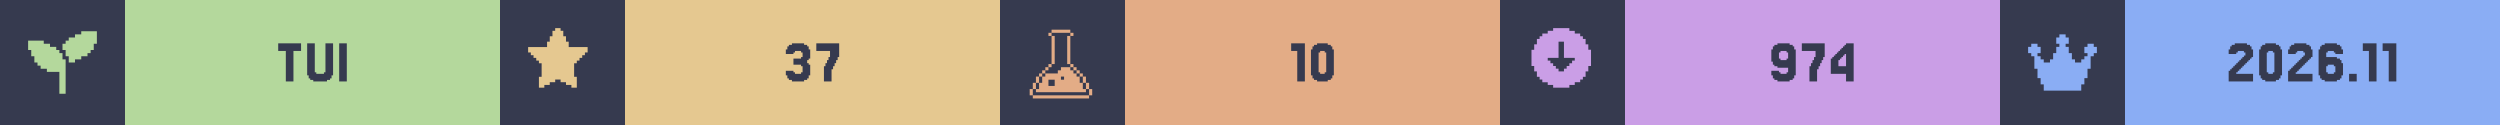
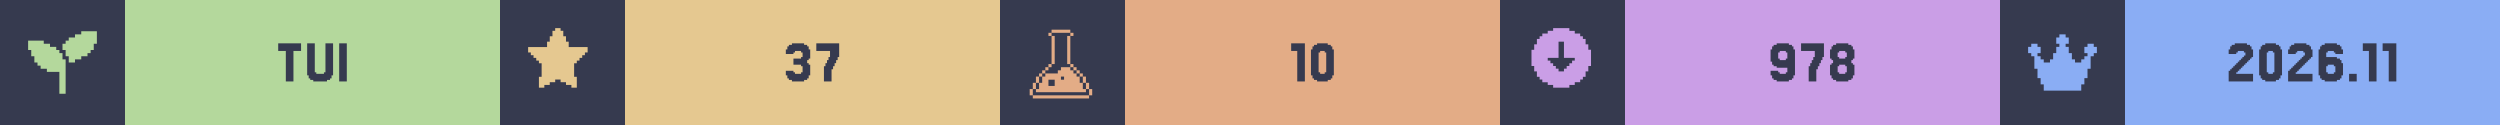
<svg xmlns="http://www.w3.org/2000/svg" width="1200" viewBox="0 0 200 10">
  <g>
    <rect width="200" height="10" fill="#363a4f" />
    <g class="badge" transform="translate(0 0)">
      <path transform="translate(2 2) scale(0.25)" fill="#b4d89c" d="M 18 2 L 18 3 L 16 3 L 16 4 L 14 4 L 14 5 L 13 5 L 13 6 L 12 6 L 12 8 L 13 8 L 13 10 L 14 10 L 14 12 L 16 12 L 16 11 L 18 11 L 18 10 L 20 10 L 20 9 L 21 9 L 21 8 L 22 8 L 22 6 L 23 6 L 23 2 L 18 2 z M 1 5 L 1 8 L 2 8 L 2 10 L 3 10 L 3 12 L 4 12 L 4 13 L 5 13 L 5 14 L 7 14 L 7 15 L 11 15 L 11 22 L 13 22 L 13 11 L 12 11 L 12 9 L 11 9 L 11 8 L 10 8 L 10 7 L 8 7 L 8 6 L 6 6 L 6 5 L 1 5 z" />
      <rect fill="#b4d89c" width="30" height="10" x="10" y="0" />
      <path fill="#363a4f" d="M24.085 3.467V4.077H23.476V6.516H22.866V4.077H22.256V3.467Z M25.305 5.785V5.907H25.915V5.785H26.037V3.467H26.646V6.029H26.524V6.272H26.402V6.394H26.159V6.516H25.061V6.394H24.817V6.272H24.695V6.029H24.573V3.467H25.183V5.785Z M27.744 3.467V6.516H27.134V3.467Z" />
    </g>
    <g class="badge" transform="translate(40 0)">
      <path transform="" fill="#e5c890" d="M5.929 6.145h.216v.866h-.433v-.217H5.28v-.216h-.432v-.216h-.433v.216H3.98v.216h-.433v.217h-.433v-.866h.217V5.063h-.217v-.216H2.9V4.63h-.217v-.216h-.216v-.217H2.25v-.432h1.515v-.433h.216v-.433h.216v-.433h.217V2.25h.433v.216h.216v.433h.216v.433h.217v.433H7.01v.432h-.217v.217h-.216v.216h-.216v.217h-.217v.216H5.93z" />
      <rect fill="#e5c890" width="30" height="10" x="10" y="0" />
      <path fill="#363a4f" d="M23.476 5.663V5.785H23.598V5.907H24.085V5.785H24.207V5.297H24.085V5.175H23.476V4.687H24.085V4.565H24.207V4.199H24.085V4.077H23.598V4.199H23.476V4.321H22.866V3.955H22.988V3.711H23.11V3.589H23.354V3.467H24.329V3.589H24.573V3.711H24.695V3.955H24.817V4.687H24.695V4.809H24.573V5.053H24.695V5.175H24.817V6.029H24.695V6.272H24.573V6.394H24.329V6.516H23.354V6.394H23.11V6.272H22.988V6.029H22.866V5.663Z M26.037 5.297V5.053H26.159V4.809H26.28V4.565H26.402V4.077H25.305V3.467H27.134V4.565H27.012V4.809H26.89V5.053H26.768V5.297H26.646V5.541H26.524V6.516H25.915V5.297Z" />
    </g>
    <g class="badge" transform="translate(80 0)">
      <path transform="translate(2 2) scale(0.25)" fill="#e3ac86" d="M 8.502 1.5 L 8.502 2.5 L 14.504 2.5 L 14.504 1.5 L 8.502 1.5 z M 14.504 2.5 L 14.504 3.5 L 15.504 3.5 L 15.504 2.5 L 14.504 2.5 z M 14.504 3.5 L 13.502 3.5 L 13.502 12.502 L 14.504 12.502 L 14.504 3.5 z M 14.504 12.502 L 14.504 13.502 L 15.504 13.502 L 15.504 12.502 L 14.504 12.502 z M 15.504 13.502 L 15.504 14.504 L 16.504 14.504 L 16.504 15.504 L 17.504 15.504 L 17.504 16.504 L 18.504 16.504 L 18.504 15.502 L 17.504 15.502 L 17.504 14.502 L 16.504 14.502 L 16.504 13.502 L 15.504 13.502 z M 18.504 16.504 L 18.504 18.504 L 19.504 18.504 L 19.504 16.504 L 18.504 16.504 z M 19.504 18.504 L 19.504 20.504 L 20.504 20.504 L 20.504 18.504 L 19.504 18.504 z M 20.504 20.504 L 20.504 22.504 L 21.504 22.504 L 21.504 20.504 L 20.504 20.504 z M 19.504 20.504 L 18.504 20.504 L 18.504 18.504 L 17.504 18.504 L 17.504 16.504 L 16.504 16.504 L 16.504 15.504 L 15.504 15.504 L 15.504 14.504 L 14.504 14.504 L 14.504 13.502 L 11.502 13.502 L 11.502 14.504 L 10.502 14.504 L 10.502 15.504 L 6.502 15.504 L 6.502 16.504 L 5.5 16.504 L 5.5 18.504 L 4.5 18.504 L 4.5 20.504 L 3.5 20.504 L 3.5 21.504 L 19.504 21.504 L 19.504 20.504 z M 3.5 20.504 L 3.5 18.504 L 2.5 18.504 L 2.5 20.504 L 3.5 20.504 z M 2.5 20.504 L 1.5 20.504 L 1.5 22.504 L 2.5 22.504 L 2.5 20.504 z M 3.5 18.504 L 4.5 18.504 L 4.5 16.504 L 3.5 16.504 L 3.5 18.504 z M 4.5 16.504 L 5.5 16.504 L 5.5 15.504 L 6.502 15.504 L 6.502 14.504 L 7.502 14.504 L 7.502 13.502 L 6.502 13.502 L 6.502 14.502 L 5.5 14.502 L 5.5 15.502 L 4.5 15.502 L 4.5 16.504 z M 7.502 13.502 L 8.502 13.502 L 8.502 12.502 L 7.502 12.502 L 7.502 13.502 z M 8.502 12.502 L 9.502 12.502 L 9.502 3.5 L 8.502 3.5 L 8.502 12.502 z M 8.502 3.5 L 8.502 2.5 L 7.502 2.5 L 7.502 3.5 L 8.502 3.5 z M 11.502 16.504 L 12.502 16.504 L 12.502 17.504 L 11.502 17.504 L 11.502 16.504 z M 7.502 17.504 L 9.502 17.504 L 9.502 19.504 L 7.502 19.504 L 7.502 17.504 z M 2.5 22.506 L 2.5 23.506 L 20.504 23.506 L 20.504 22.506 L 2.5 22.506 z" />
      <rect fill="#e3ac86" width="30" height="10" x="10" y="0" />
      <path fill="#363a4f" d="M24.39 3.467V6.516H23.78V4.077H23.293V3.467Z M26.585 6.029V6.272H26.463V6.394H26.22V6.516H25.366V6.394H25.122V6.272H25V6.029H24.878V3.955H25V3.711H25.122V3.589H25.366V3.467H26.22V3.589H26.463V3.711H26.585V3.955H26.707V6.029ZM25.61 5.785V5.907H25.976V5.785H26.098V4.199H25.976V4.077H25.61V4.199H25.488V5.785Z" />
    </g>
    <g class="badge" transform="translate(120 0)">
      <path transform="" fill="#ca9ee6" d="M5.55 6.794h.432v-.216h.433v-.216h.216v-.217h.217v-.433h.216V5.28h.217V3.981h-.217v-.433h-.216v-.433h-.217V2.9h-.216v-.217h-.433v-.216h-.433V2.25h-1.298v.216h-.433v.216h-.433V2.9h-.216v.216h-.217v.433h-.216v.433h-.217v1.298h.217v.433h.216v.433h.217v.217h.216v.216h.433v.216h.433v.217h1.298zm-1.083-1.298v-.217h-.216v-.216h-.217v-.216h-.216V4.63h.866V3.332h.432V4.63h.866v.217h-.216v.216h-.217v.216h-.216v.217h-.217v.216h-.432v-.216z" />
      <rect fill="#ca9ee6" width="30" height="10" x="10" y="0" />
-       <path fill="#363a4f" d="M23.049 4.687V4.199H22.927V4.077H22.439V4.199H22.317V4.687H22.439V4.809H22.927V4.687ZM21.829 6.272V6.029H21.707V5.663H22.317V5.785H22.439V5.907H22.927V5.785H23.049V5.419H22.195V5.297H21.951V5.175H21.829V4.931H21.707V3.955H21.829V3.711H21.951V3.589H22.195V3.467H23.171V3.589H23.415V3.711H23.537V3.955H23.659V6.029H23.537V6.272H23.415V6.394H23.171V6.516H22.195V6.394H21.951V6.272Z M24.878 5.297V5.053H25V4.809H25.122V4.565H25.244V4.077H24.146V3.467H25.976V4.565H25.854V4.809H25.732V5.053H25.61V5.297H25.488V5.541H25.366V6.516H24.756V5.297Z M27.073 4.199V4.077H27.195V3.955H27.317V3.833H27.439V3.711H27.561V3.589H27.683V3.467H28.293V6.516H27.683V5.907H26.463V4.687H26.585V4.565H26.707V4.443H26.829V4.321H26.951V4.199ZM27.317 4.565V4.687H27.195V4.809H27.073V5.297H27.683V4.321H27.561V4.443H27.439V4.565Z" />
+       <path fill="#363a4f" d="M22.988 4.687V4.199H22.866V4.077H22.378V4.199H22.256V4.687H22.378V4.809H22.866V4.687ZM21.768 6.272V6.029H21.646V5.663H22.256V5.785H22.378V5.907H22.866V5.785H22.988V5.419H22.134V5.297H21.89V5.175H21.768V4.931H21.646V3.955H21.768V3.711H21.89V3.589H22.134V3.467H23.11V3.589H23.354V3.711H23.476V3.955H23.598V6.029H23.476V6.272H23.354V6.394H23.11V6.516H22.134V6.394H21.89V6.272Z M24.817 5.297V5.053H24.939V4.809H25.061V4.565H25.183V4.077H24.085V3.467H25.915V4.565H25.793V4.809H25.671V5.053H25.549V5.297H25.427V5.541H25.305V6.516H24.695V5.297Z M27.134 4.565V4.687H27.622V4.565H27.744V4.199H27.622V4.077H27.134V4.199H27.012V4.565ZM28.232 5.053V5.175H28.354V6.029H28.232V6.272H28.11V6.394H27.866V6.516H26.89V6.394H26.646V6.272H26.524V6.029H26.402V5.175H26.524V5.053H26.646V4.809H26.524V4.687H26.402V3.955H26.524V3.711H26.646V3.589H26.89V3.467H27.866V3.589H28.11V3.711H28.232V3.955H28.354V4.687H28.232V4.809H28.11V5.053ZM27.134 5.785V5.907H27.622V5.785H27.744V5.297H27.622V5.175H27.134V5.297H27.012V5.785Z" />
    </g>
    <g class="badge" transform="translate(160 0)">
      <path transform="translate(2 2) scale(0.25)" fill="#8aadf4" d="M23 7v2h-1v1h-1v4h-1v3h-1v2h-1v2H6v-2H5v-2H4v-3H3v-4H2V9H1V7h1V6h2v1h1v2H4v1h1v1h1v1h2v-1h1V9h1V7h1V6h-1V4h1V3h2v1h1v2h-1v1h1v2h1v2h1v1h2v-1h1v-1h1V9h-1V7h1V6h2v1z" />
      <rect fill="#8aadf4" width="30" height="10" x="10" y="0" />
      <path fill="#363a4f" d="M19.024 5.663V5.785H18.902V5.907H20.244V6.516H18.293V5.663H18.415V5.541H18.537V5.419H18.659V5.297H18.78V5.175H18.902V5.053H19.024V4.931H19.146V4.809H19.268V4.687H19.39V4.565H19.512V4.443H19.634V4.199H19.512V4.077H19.024V4.199H18.902V4.321H18.293V3.955H18.415V3.711H18.537V3.589H18.78V3.467H19.756V3.589H20V3.711H20.122V3.955H20.244V4.565H20.122V4.687H20V4.809H19.878V4.931H19.756V5.053H19.634V5.175H19.512V5.297H19.39V5.419H19.268V5.541H19.146V5.663Z M22.439 6.029V6.272H22.317V6.394H22.073V6.516H21.22V6.394H20.976V6.272H20.854V6.029H20.732V3.955H20.854V3.711H20.976V3.589H21.22V3.467H22.073V3.589H22.317V3.711H22.439V3.955H22.561V6.029ZM21.463 5.785V5.907H21.829V5.785H21.951V4.199H21.829V4.077H21.463V4.199H21.341V5.785Z M23.78 5.663V5.785H23.659V5.907H25V6.516H23.049V5.663H23.171V5.541H23.293V5.419H23.415V5.297H23.537V5.175H23.659V5.053H23.78V4.931H23.902V4.809H24.024V4.687H24.146V4.565H24.268V4.443H24.39V4.199H24.268V4.077H23.78V4.199H23.659V4.321H23.049V3.955H23.171V3.711H23.293V3.589H23.537V3.467H24.512V3.589H24.756V3.711H24.878V3.955H25V4.565H24.878V4.687H24.756V4.809H24.634V4.931H24.512V5.053H24.39V5.175H24.268V5.297H24.146V5.419H24.024V5.541H23.902V5.663Z M26.22 5.785V5.907H26.707V5.785H26.829V5.297H26.707V5.175H26.22V5.297H26.098V5.785ZM26.098 4.565H26.951V4.687H27.195V4.809H27.317V5.053H27.439V6.029H27.317V6.272H27.195V6.394H26.951V6.516H25.976V6.394H25.732V6.272H25.61V6.029H25.488V3.955H25.61V3.711H25.732V3.589H25.976V3.467H26.951V3.589H27.195V3.711H27.317V3.955H27.439V4.321H26.829V4.199H26.707V4.077H26.22V4.199H26.098Z M28.537 5.907V6.516H27.927V5.907Z M30.122 3.467V6.516H29.512V4.077H29.024V3.467Z M31.707 3.467V6.516H31.098V4.077H30.61V3.467Z" />
    </g>
  </g>
</svg>
